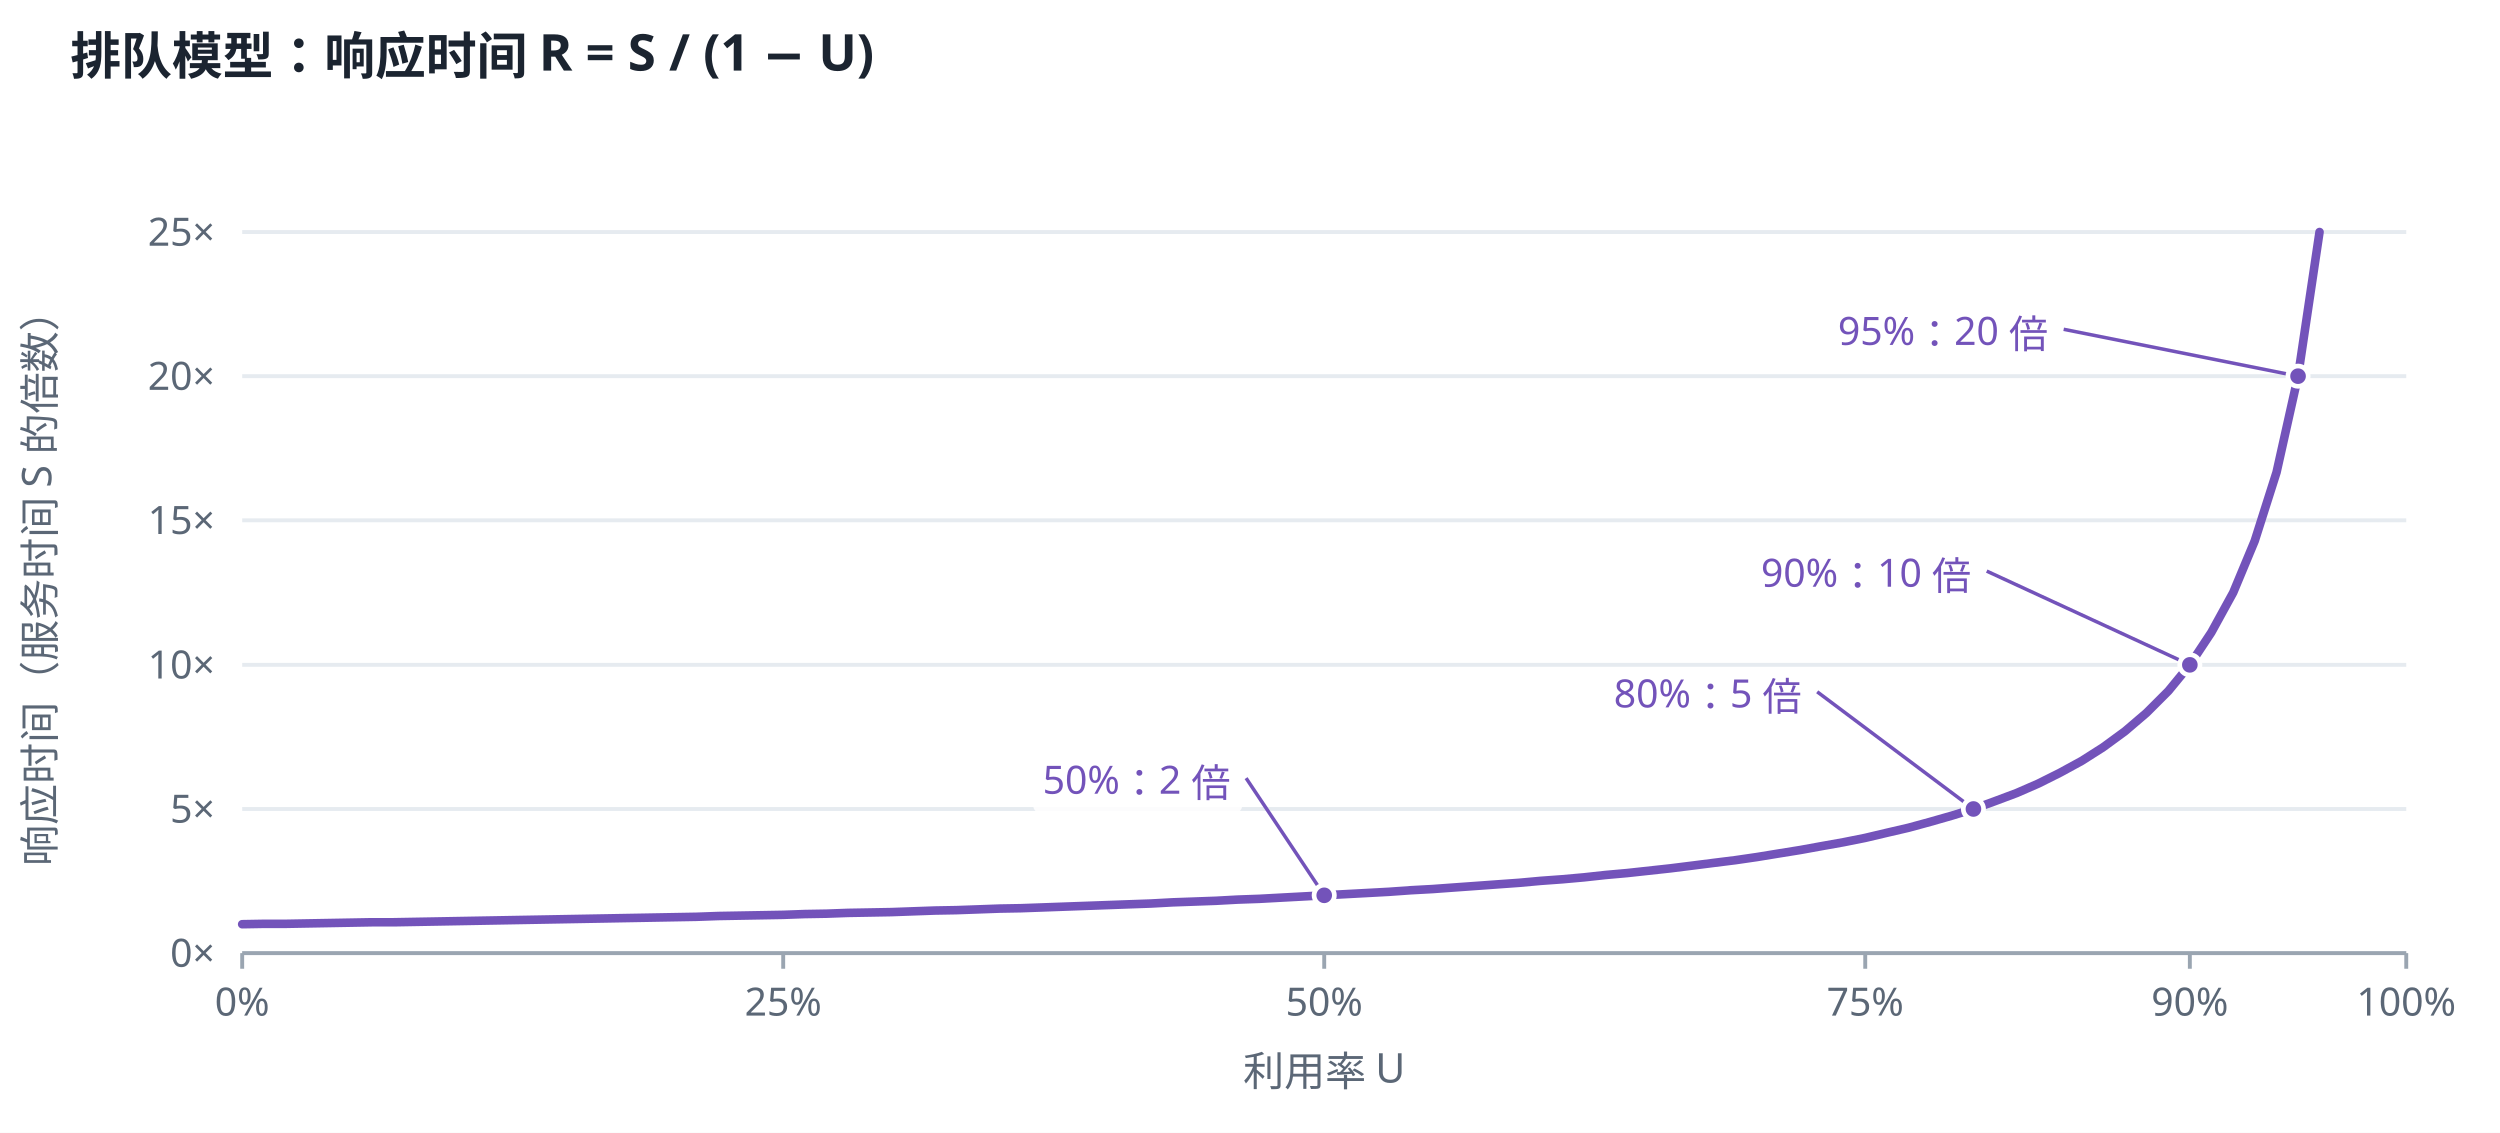
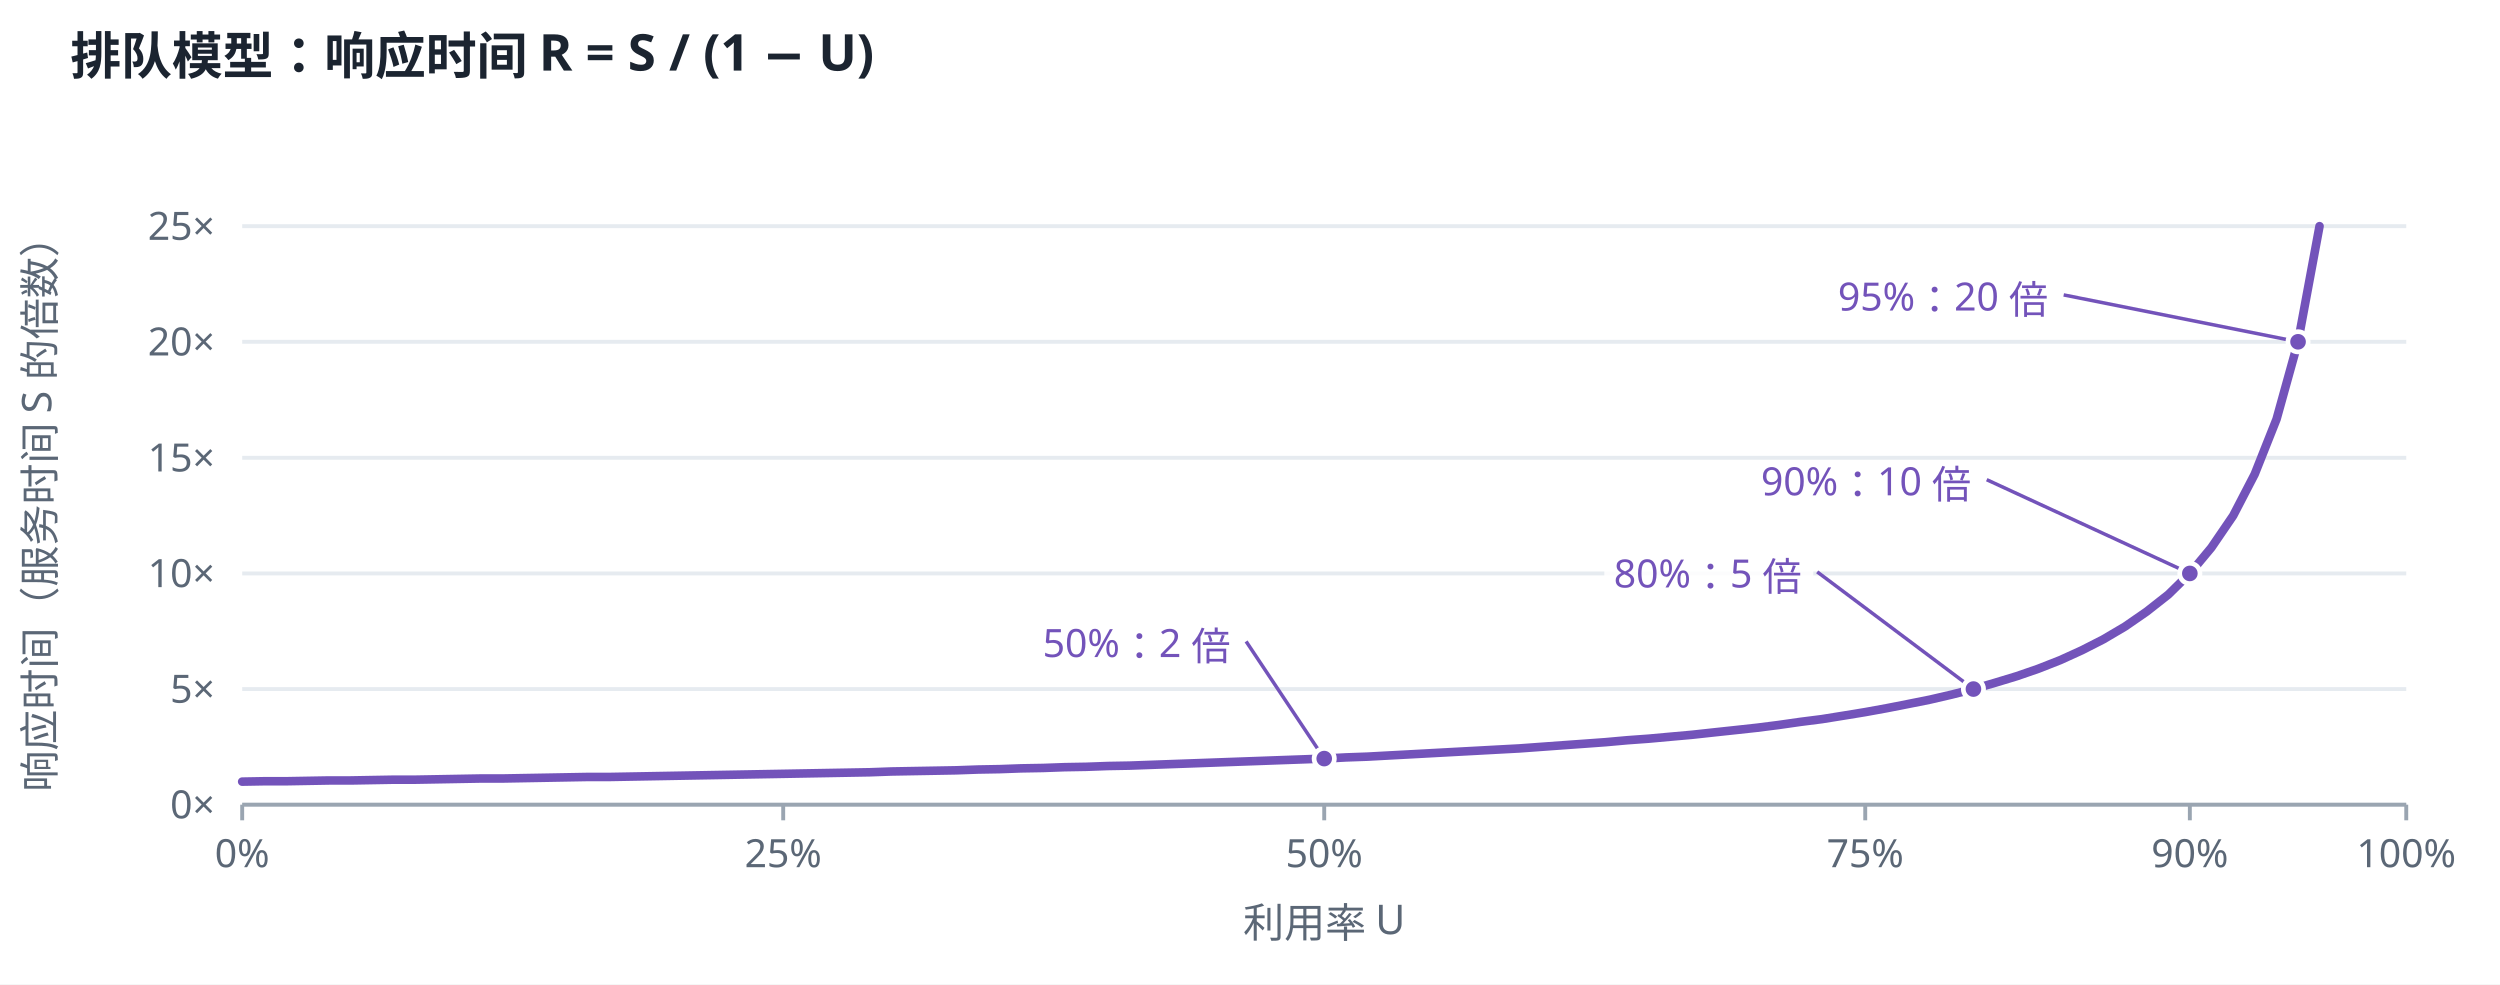
- <svg xmlns="http://www.w3.org/2000/svg" viewBox="0 0 640 290" width="640" height="290" font-family="'Segoe UI','Microsoft YaHei','Noto Sans SC',sans-serif">
+ <svg xmlns="http://www.w3.org/2000/svg" viewBox="0 0 640 252" width="640" height="252" font-family="'Segoe UI','Microsoft YaHei','Noto Sans SC',sans-serif">
  <rect width="100%" height="100%" fill="#ffffff" />
  <text x="18.0" y="19.0" font-size="13" fill="#1b2430" text-anchor="start" font-weight="600">排队模型：响应时间 R = S / (1 − U)</text>
-   <line x1="62.0" y1="244.0" x2="616.0" y2="244.0" stroke="#e6ebf0" stroke-width="1.0" />
-   <text x="55.0" y="247.5" font-size="10" fill="#5b6776" text-anchor="end" font-weight="normal">0×</text>
-   <line x1="62.0" y1="207.1" x2="616.0" y2="207.1" stroke="#e6ebf0" stroke-width="1.0" />
-   <text x="55.0" y="210.6" font-size="10" fill="#5b6776" text-anchor="end" font-weight="normal">5×</text>
-   <line x1="62.0" y1="170.2" x2="616.0" y2="170.2" stroke="#e6ebf0" stroke-width="1.0" />
-   <text x="55.0" y="173.7" font-size="10" fill="#5b6776" text-anchor="end" font-weight="normal">10×</text>
-   <line x1="62.0" y1="133.2" x2="616.0" y2="133.2" stroke="#e6ebf0" stroke-width="1.0" />
-   <text x="55.0" y="136.7" font-size="10" fill="#5b6776" text-anchor="end" font-weight="normal">15×</text>
-   <line x1="62.0" y1="96.3" x2="616.0" y2="96.3" stroke="#e6ebf0" stroke-width="1.0" />
-   <text x="55.0" y="99.8" font-size="10" fill="#5b6776" text-anchor="end" font-weight="normal">20×</text>
-   <line x1="62.0" y1="59.4" x2="616.0" y2="59.4" stroke="#e6ebf0" stroke-width="1.0" />
-   <text x="55.0" y="62.9" font-size="10" fill="#5b6776" text-anchor="end" font-weight="normal">25×</text>
-   <line x1="62.0" y1="244.0" x2="616.0" y2="244.0" stroke="#9aa5b1" stroke-width="1.0" />
-   <text x="339.0" y="278.0" font-size="10.5" fill="#5b6776" text-anchor="middle" font-weight="normal">利用率 U</text>
-   <text x="14.0" y="148.0" font-size="10.5" fill="#5b6776" text-anchor="middle" font-weight="normal" transform="rotate(-90 14.0 148.0)">响应时间（服务时间 S 的倍数）</text>
-   <line x1="62.0" y1="244.0" x2="62.0" y2="248.0" stroke="#9aa5b1" stroke-width="1.0" />
-   <text x="62.0" y="260.0" font-size="10" fill="#5b6776" text-anchor="middle" font-weight="normal">0%</text>
-   <line x1="200.5" y1="244.0" x2="200.5" y2="248.0" stroke="#9aa5b1" stroke-width="1.0" />
-   <text x="200.5" y="260.0" font-size="10" fill="#5b6776" text-anchor="middle" font-weight="normal">25%</text>
-   <line x1="339.0" y1="244.0" x2="339.0" y2="248.0" stroke="#9aa5b1" stroke-width="1.0" />
-   <text x="339.0" y="260.0" font-size="10" fill="#5b6776" text-anchor="middle" font-weight="normal">50%</text>
-   <line x1="477.5" y1="244.0" x2="477.5" y2="248.0" stroke="#9aa5b1" stroke-width="1.0" />
-   <text x="477.5" y="260.0" font-size="10" fill="#5b6776" text-anchor="middle" font-weight="normal">75%</text>
-   <line x1="560.6" y1="244.0" x2="560.6" y2="248.0" stroke="#9aa5b1" stroke-width="1.0" />
-   <text x="560.6" y="260.0" font-size="10" fill="#5b6776" text-anchor="middle" font-weight="normal">90%</text>
-   <line x1="616.0" y1="244.0" x2="616.0" y2="248.0" stroke="#9aa5b1" stroke-width="1.0" />
-   <text x="616.0" y="260.0" font-size="10" fill="#5b6776" text-anchor="middle" font-weight="normal">100%</text>
-   <polyline points="62.0,236.6 67.5,236.5 73.1,236.5 78.6,236.4 84.2,236.3 89.7,236.2 95.2,236.1 100.8,236.1 106.3,236.0 111.9,235.9 117.4,235.8 122.9,235.7 128.5,235.6 134.0,235.5 139.6,235.4 145.1,235.3 150.6,235.2 156.2,235.1 161.7,235.0 167.3,234.9 172.8,234.8 178.3,234.7 183.9,234.5 189.4,234.4 195.0,234.3 200.5,234.2 206.0,234.0 211.6,233.9 217.1,233.7 222.7,233.6 228.2,233.5 233.7,233.3 239.3,233.1 244.8,233.0 250.4,232.8 255.9,232.6 261.4,232.5 267.0,232.3 272.5,232.1 278.1,231.9 283.6,231.7 289.1,231.5 294.7,231.3 300.2,231.0 305.8,230.8 311.3,230.6 316.8,230.3 322.4,230.1 327.9,229.8 333.5,229.5 339.0,229.2 344.5,228.9 350.1,228.6 355.6,228.3 361.2,227.9 366.7,227.6 372.2,227.2 377.8,226.8 383.3,226.4 388.9,226.0 394.4,225.5 399.9,225.1 405.5,224.6 411.0,224.0 416.6,223.5 422.1,222.9 427.6,222.3 433.2,221.6 438.7,220.9 444.3,220.2 449.8,219.4 455.3,218.5 460.9,217.6 466.4,216.6 472.0,215.6 477.5,214.5 483.0,213.2 488.6,211.9 494.1,210.4 499.7,208.8 505.2,207.1 510.7,205.1 516.3,203.0 521.8,200.6 527.4,197.8 532.9,194.8 538.4,191.3 544.0,187.2 549.5,182.5 555.1,176.9 560.6,170.2 566.1,161.9 571.7,151.7 577.2,138.5 582.8,120.9 588.3,96.3 593.8,59.4" fill="none" stroke="#7353ba" stroke-width="2.2" stroke-linejoin="round" stroke-linecap="round" />
-   <line x1="339.0" y1="229.2" x2="319.0" y2="199.2" stroke="#7353ba" stroke-width="0.9" />
-   <circle cx="339.0" cy="229.2" r="2.6" fill="#7353ba" stroke="#fff" stroke-width="1.2" />
-   <rect x="264.5" y="194.2" width="53.5" height="14.0" fill="#ffffff" stroke="none" stroke-width="1" rx="2" opacity="0.86" />
-   <text x="315.0" y="203.2" font-size="10" fill="#7353ba" text-anchor="end" font-weight="normal">50%：2 倍</text>
-   <line x1="505.2" y1="207.1" x2="465.2" y2="177.1" stroke="#7353ba" stroke-width="0.9" />
-   <circle cx="505.2" cy="207.1" r="2.6" fill="#7353ba" stroke="#fff" stroke-width="1.2" />
-   <rect x="410.7" y="172.1" width="53.5" height="14.0" fill="#ffffff" stroke="none" stroke-width="1" rx="2" opacity="0.86" />
-   <text x="461.2" y="181.1" font-size="10" fill="#7353ba" text-anchor="end" font-weight="normal">80%：5 倍</text>
-   <line x1="560.6" y1="170.2" x2="508.6" y2="146.2" stroke="#7353ba" stroke-width="0.9" />
-   <circle cx="560.6" cy="170.2" r="2.6" fill="#7353ba" stroke="#fff" stroke-width="1.2" />
-   <rect x="448.6" y="141.2" width="59.0" height="14.0" fill="#ffffff" stroke="none" stroke-width="1" rx="2" opacity="0.86" />
-   <text x="504.6" y="150.2" font-size="10" fill="#7353ba" text-anchor="end" font-weight="normal">90%：10 倍</text>
-   <line x1="588.3" y1="96.3" x2="528.3" y2="84.3" stroke="#7353ba" stroke-width="0.9" />
-   <circle cx="588.3" cy="96.3" r="2.6" fill="#7353ba" stroke="#fff" stroke-width="1.2" />
-   <rect x="468.3" y="79.3" width="59.0" height="14.0" fill="#ffffff" stroke="none" stroke-width="1" rx="2" opacity="0.86" />
-   <text x="524.3" y="88.3" font-size="10" fill="#7353ba" text-anchor="end" font-weight="normal">95%：20 倍</text>
+   <line x1="62.0" y1="206.0" x2="616.0" y2="206.0" stroke="#e6ebf0" stroke-width="1.0" />
+   <text x="55.0" y="209.5" font-size="10" fill="#5b6776" text-anchor="end" font-weight="normal">0×</text>
+   <line x1="62.0" y1="176.4" x2="616.0" y2="176.4" stroke="#e6ebf0" stroke-width="1.0" />
+   <text x="55.0" y="179.9" font-size="10" fill="#5b6776" text-anchor="end" font-weight="normal">5×</text>
+   <line x1="62.0" y1="146.8" x2="616.0" y2="146.8" stroke="#e6ebf0" stroke-width="1.0" />
+   <text x="55.0" y="150.3" font-size="10" fill="#5b6776" text-anchor="end" font-weight="normal">10×</text>
+   <line x1="62.0" y1="117.2" x2="616.0" y2="117.2" stroke="#e6ebf0" stroke-width="1.0" />
+   <text x="55.0" y="120.7" font-size="10" fill="#5b6776" text-anchor="end" font-weight="normal">15×</text>
+   <line x1="62.0" y1="87.5" x2="616.0" y2="87.5" stroke="#e6ebf0" stroke-width="1.0" />
+   <text x="55.0" y="91.0" font-size="10" fill="#5b6776" text-anchor="end" font-weight="normal">20×</text>
+   <line x1="62.0" y1="57.9" x2="616.0" y2="57.9" stroke="#e6ebf0" stroke-width="1.0" />
+   <text x="55.0" y="61.4" font-size="10" fill="#5b6776" text-anchor="end" font-weight="normal">25×</text>
+   <line x1="62.0" y1="206.0" x2="616.0" y2="206.0" stroke="#9aa5b1" stroke-width="1.0" />
+   <text x="339.0" y="240.0" font-size="10.5" fill="#5b6776" text-anchor="middle" font-weight="normal">利用率 U</text>
+   <text x="14.0" y="129.0" font-size="10.5" fill="#5b6776" text-anchor="middle" font-weight="normal" transform="rotate(-90 14.0 129.0)">响应时间（服务时间 S 的倍数）</text>
+   <line x1="62.0" y1="206.0" x2="62.0" y2="210.0" stroke="#9aa5b1" stroke-width="1.0" />
+   <text x="62.0" y="222.0" font-size="10" fill="#5b6776" text-anchor="middle" font-weight="normal">0%</text>
+   <line x1="200.5" y1="206.0" x2="200.5" y2="210.0" stroke="#9aa5b1" stroke-width="1.0" />
+   <text x="200.5" y="222.0" font-size="10" fill="#5b6776" text-anchor="middle" font-weight="normal">25%</text>
+   <line x1="339.0" y1="206.0" x2="339.0" y2="210.0" stroke="#9aa5b1" stroke-width="1.0" />
+   <text x="339.0" y="222.0" font-size="10" fill="#5b6776" text-anchor="middle" font-weight="normal">50%</text>
+   <line x1="477.5" y1="206.0" x2="477.5" y2="210.0" stroke="#9aa5b1" stroke-width="1.0" />
+   <text x="477.5" y="222.0" font-size="10" fill="#5b6776" text-anchor="middle" font-weight="normal">75%</text>
+   <line x1="560.6" y1="206.0" x2="560.6" y2="210.0" stroke="#9aa5b1" stroke-width="1.0" />
+   <text x="560.6" y="222.0" font-size="10" fill="#5b6776" text-anchor="middle" font-weight="normal">90%</text>
+   <line x1="616.0" y1="206.0" x2="616.0" y2="210.0" stroke="#9aa5b1" stroke-width="1.0" />
+   <text x="616.0" y="222.0" font-size="10" fill="#5b6776" text-anchor="middle" font-weight="normal">100%</text>
+   <polyline points="62.0,200.1 67.5,200.0 73.1,200.0 78.6,199.9 84.2,199.8 89.7,199.8 95.2,199.7 100.8,199.6 106.3,199.6 111.9,199.5 117.4,199.4 122.9,199.3 128.5,199.3 134.0,199.2 139.6,199.1 145.1,199.0 150.6,198.9 156.2,198.9 161.7,198.8 167.3,198.7 172.8,198.6 178.3,198.5 183.9,198.4 189.4,198.3 195.0,198.2 200.5,198.1 206.0,198.0 211.6,197.9 217.1,197.8 222.7,197.7 228.2,197.5 233.7,197.4 239.3,197.3 244.8,197.2 250.4,197.0 255.9,196.9 261.4,196.7 267.0,196.6 272.5,196.4 278.1,196.3 283.6,196.1 289.1,196.0 294.7,195.8 300.2,195.6 305.8,195.4 311.3,195.2 316.8,195.0 322.4,194.8 327.9,194.6 333.5,194.4 339.0,194.2 344.5,193.9 350.1,193.7 355.6,193.4 361.2,193.1 366.7,192.8 372.2,192.5 377.8,192.2 383.3,191.9 388.9,191.6 394.4,191.2 399.9,190.8 405.5,190.4 411.0,190.0 416.6,189.5 422.1,189.1 427.6,188.6 433.2,188.1 438.7,187.5 444.3,186.9 449.8,186.3 455.3,185.6 460.9,184.8 466.4,184.1 472.0,183.2 477.5,182.3 483.0,181.3 488.6,180.2 494.1,179.1 499.7,177.8 505.2,176.4 510.7,174.8 516.3,173.1 521.8,171.2 527.4,169.0 532.9,166.5 538.4,163.7 544.0,160.4 549.5,156.6 555.1,152.2 560.6,146.8 566.1,140.2 571.7,132.0 577.2,121.4 582.8,107.3 588.3,87.5 593.8,57.9" fill="none" stroke="#7353ba" stroke-width="2.2" stroke-linejoin="round" stroke-linecap="round" />
+   <line x1="339.0" y1="194.2" x2="319.0" y2="164.2" stroke="#7353ba" stroke-width="0.9" />
+   <circle cx="339.0" cy="194.2" r="2.6" fill="#7353ba" stroke="#fff" stroke-width="1.2" />
+   <rect x="264.5" y="159.2" width="53.5" height="14.0" fill="#ffffff" stroke="none" stroke-width="1" rx="2" opacity="0.86" />
+   <text x="315.0" y="168.2" font-size="10" fill="#7353ba" text-anchor="end" font-weight="normal">50%：2 倍</text>
+   <line x1="505.2" y1="176.4" x2="465.2" y2="146.4" stroke="#7353ba" stroke-width="0.9" />
+   <circle cx="505.2" cy="176.4" r="2.6" fill="#7353ba" stroke="#fff" stroke-width="1.2" />
+   <rect x="410.7" y="141.4" width="53.5" height="14.0" fill="#ffffff" stroke="none" stroke-width="1" rx="2" opacity="0.86" />
+   <text x="461.2" y="150.4" font-size="10" fill="#7353ba" text-anchor="end" font-weight="normal">80%：5 倍</text>
+   <line x1="560.6" y1="146.8" x2="508.6" y2="122.8" stroke="#7353ba" stroke-width="0.9" />
+   <circle cx="560.6" cy="146.8" r="2.6" fill="#7353ba" stroke="#fff" stroke-width="1.2" />
+   <rect x="448.6" y="117.8" width="59.0" height="14.0" fill="#ffffff" stroke="none" stroke-width="1" rx="2" opacity="0.86" />
+   <text x="504.6" y="126.8" font-size="10" fill="#7353ba" text-anchor="end" font-weight="normal">90%：10 倍</text>
+   <line x1="588.3" y1="87.5" x2="528.3" y2="75.5" stroke="#7353ba" stroke-width="0.9" />
+   <circle cx="588.3" cy="87.5" r="2.6" fill="#7353ba" stroke="#fff" stroke-width="1.2" />
+   <rect x="468.3" y="70.5" width="59.0" height="14.0" fill="#ffffff" stroke="none" stroke-width="1" rx="2" opacity="0.86" />
+   <text x="524.3" y="79.5" font-size="10" fill="#7353ba" text-anchor="end" font-weight="normal">95%：20 倍</text>
</svg>
